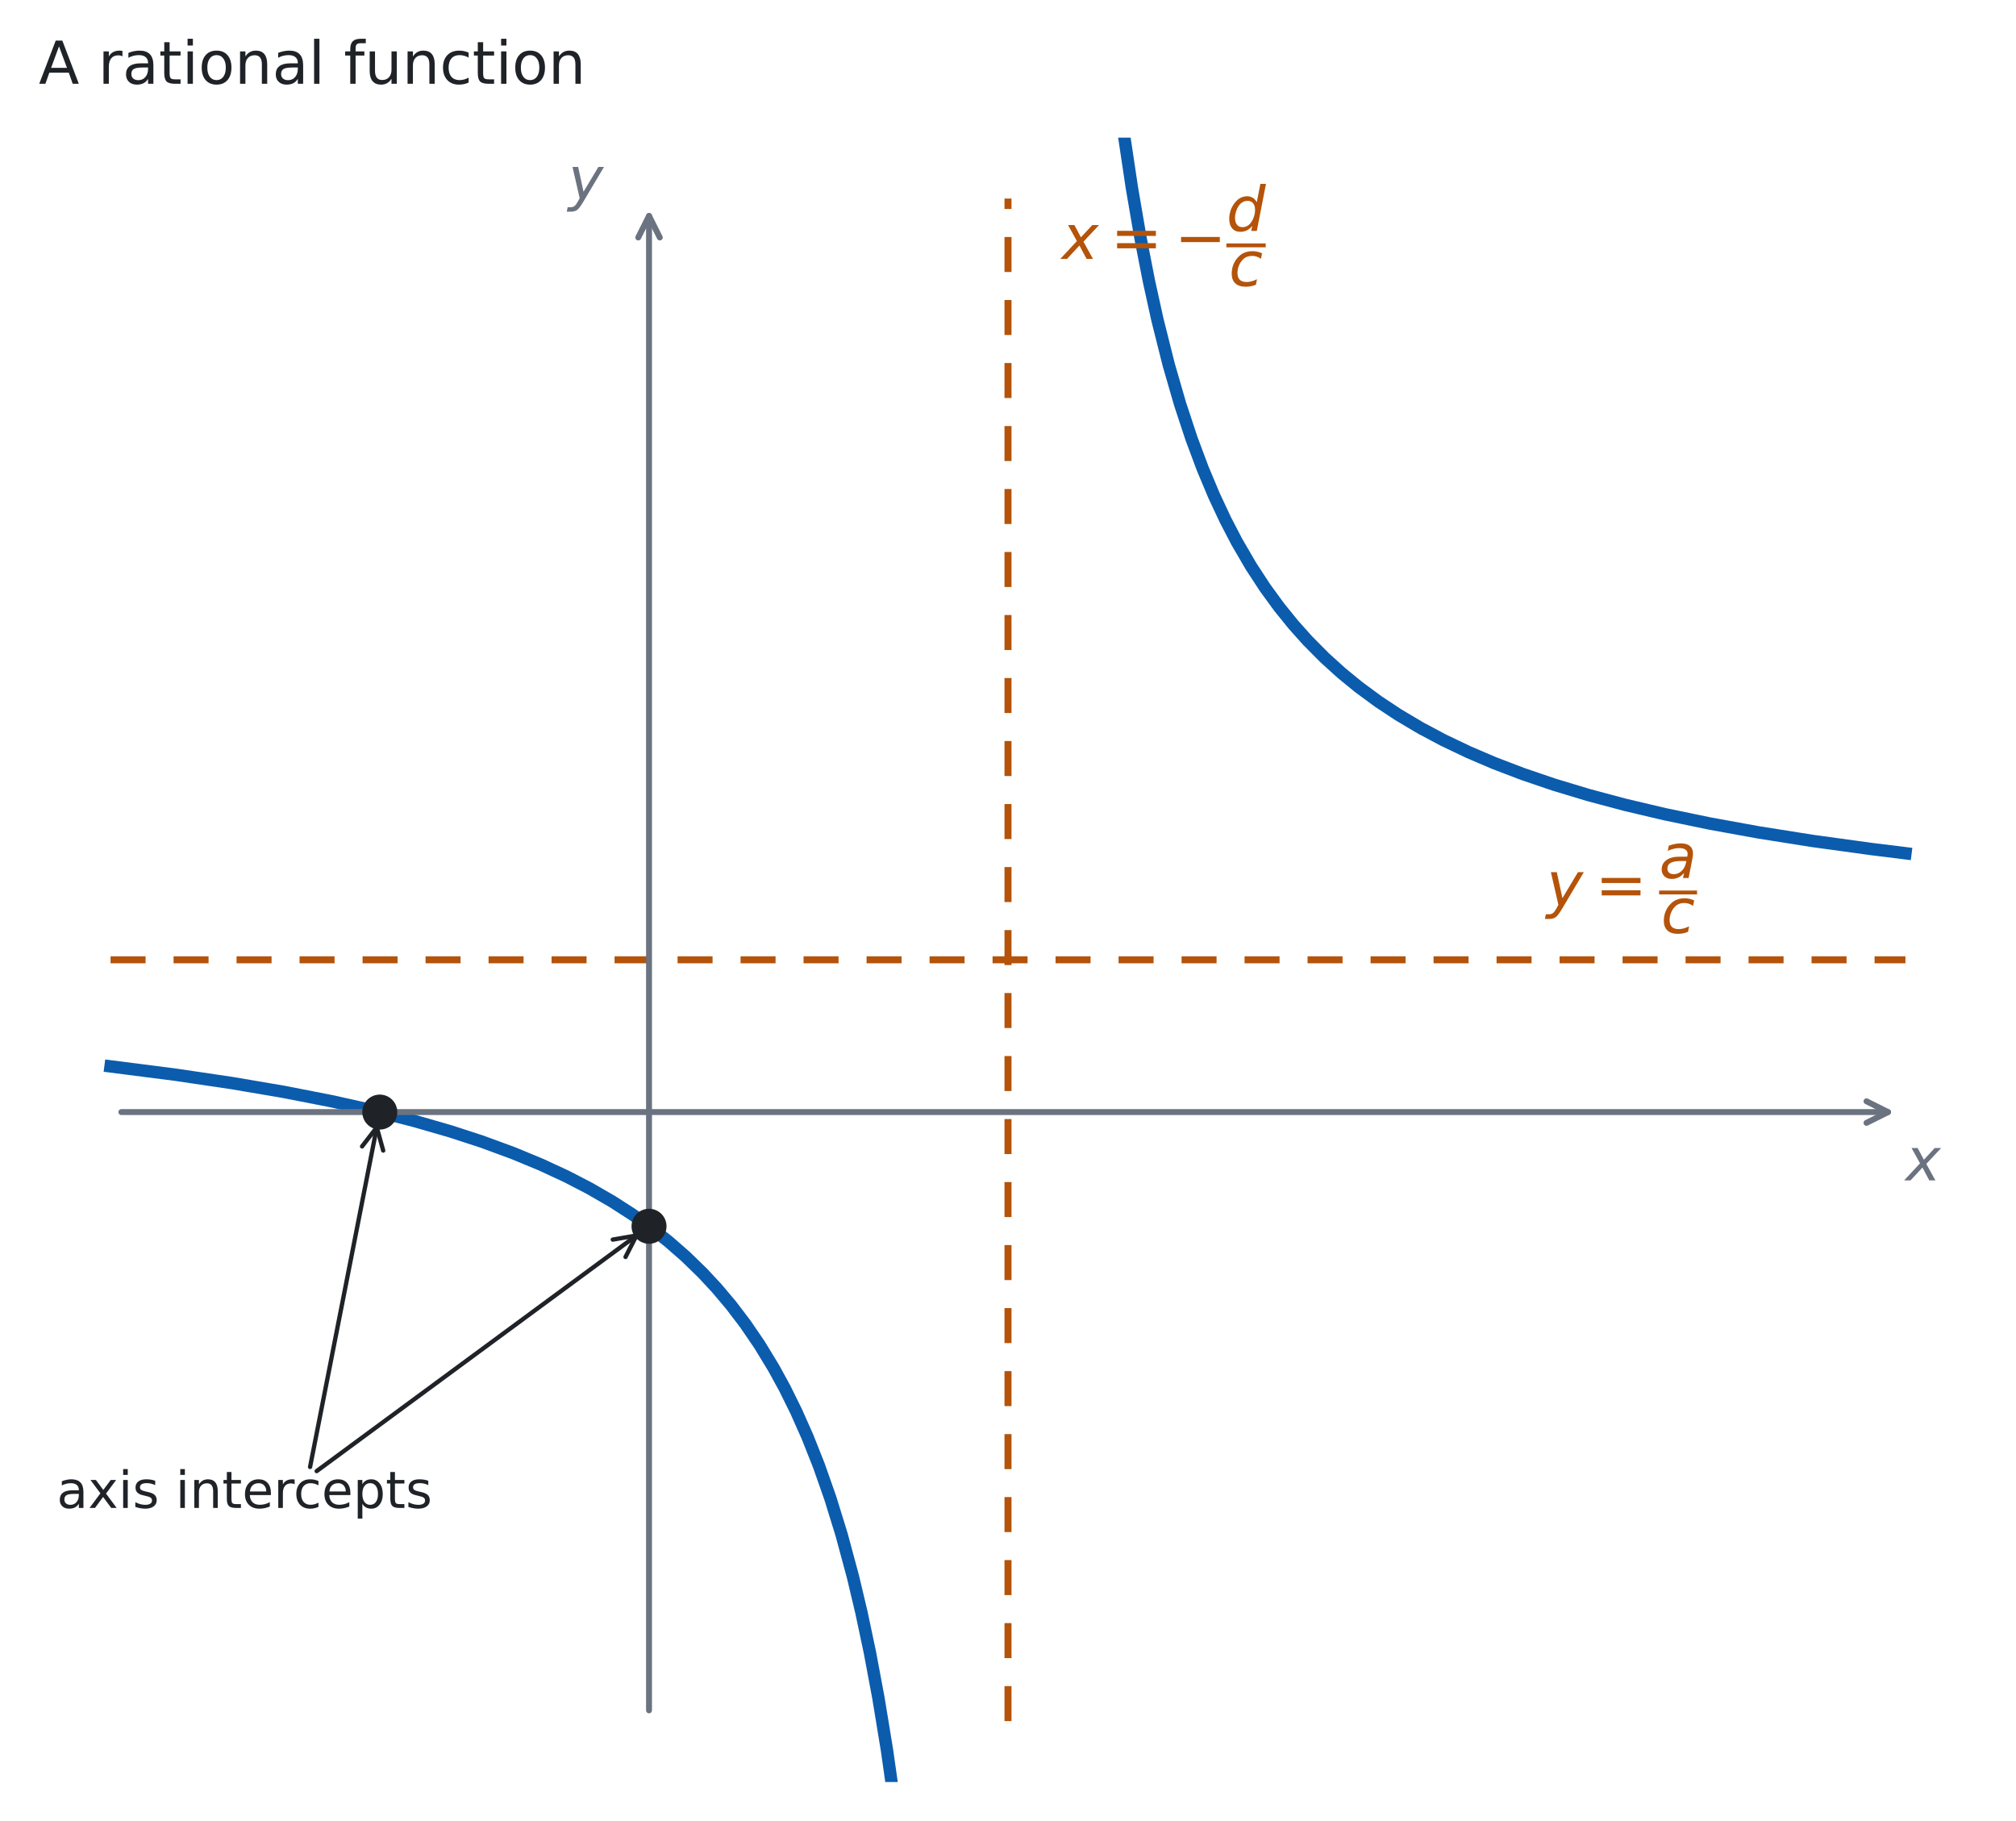
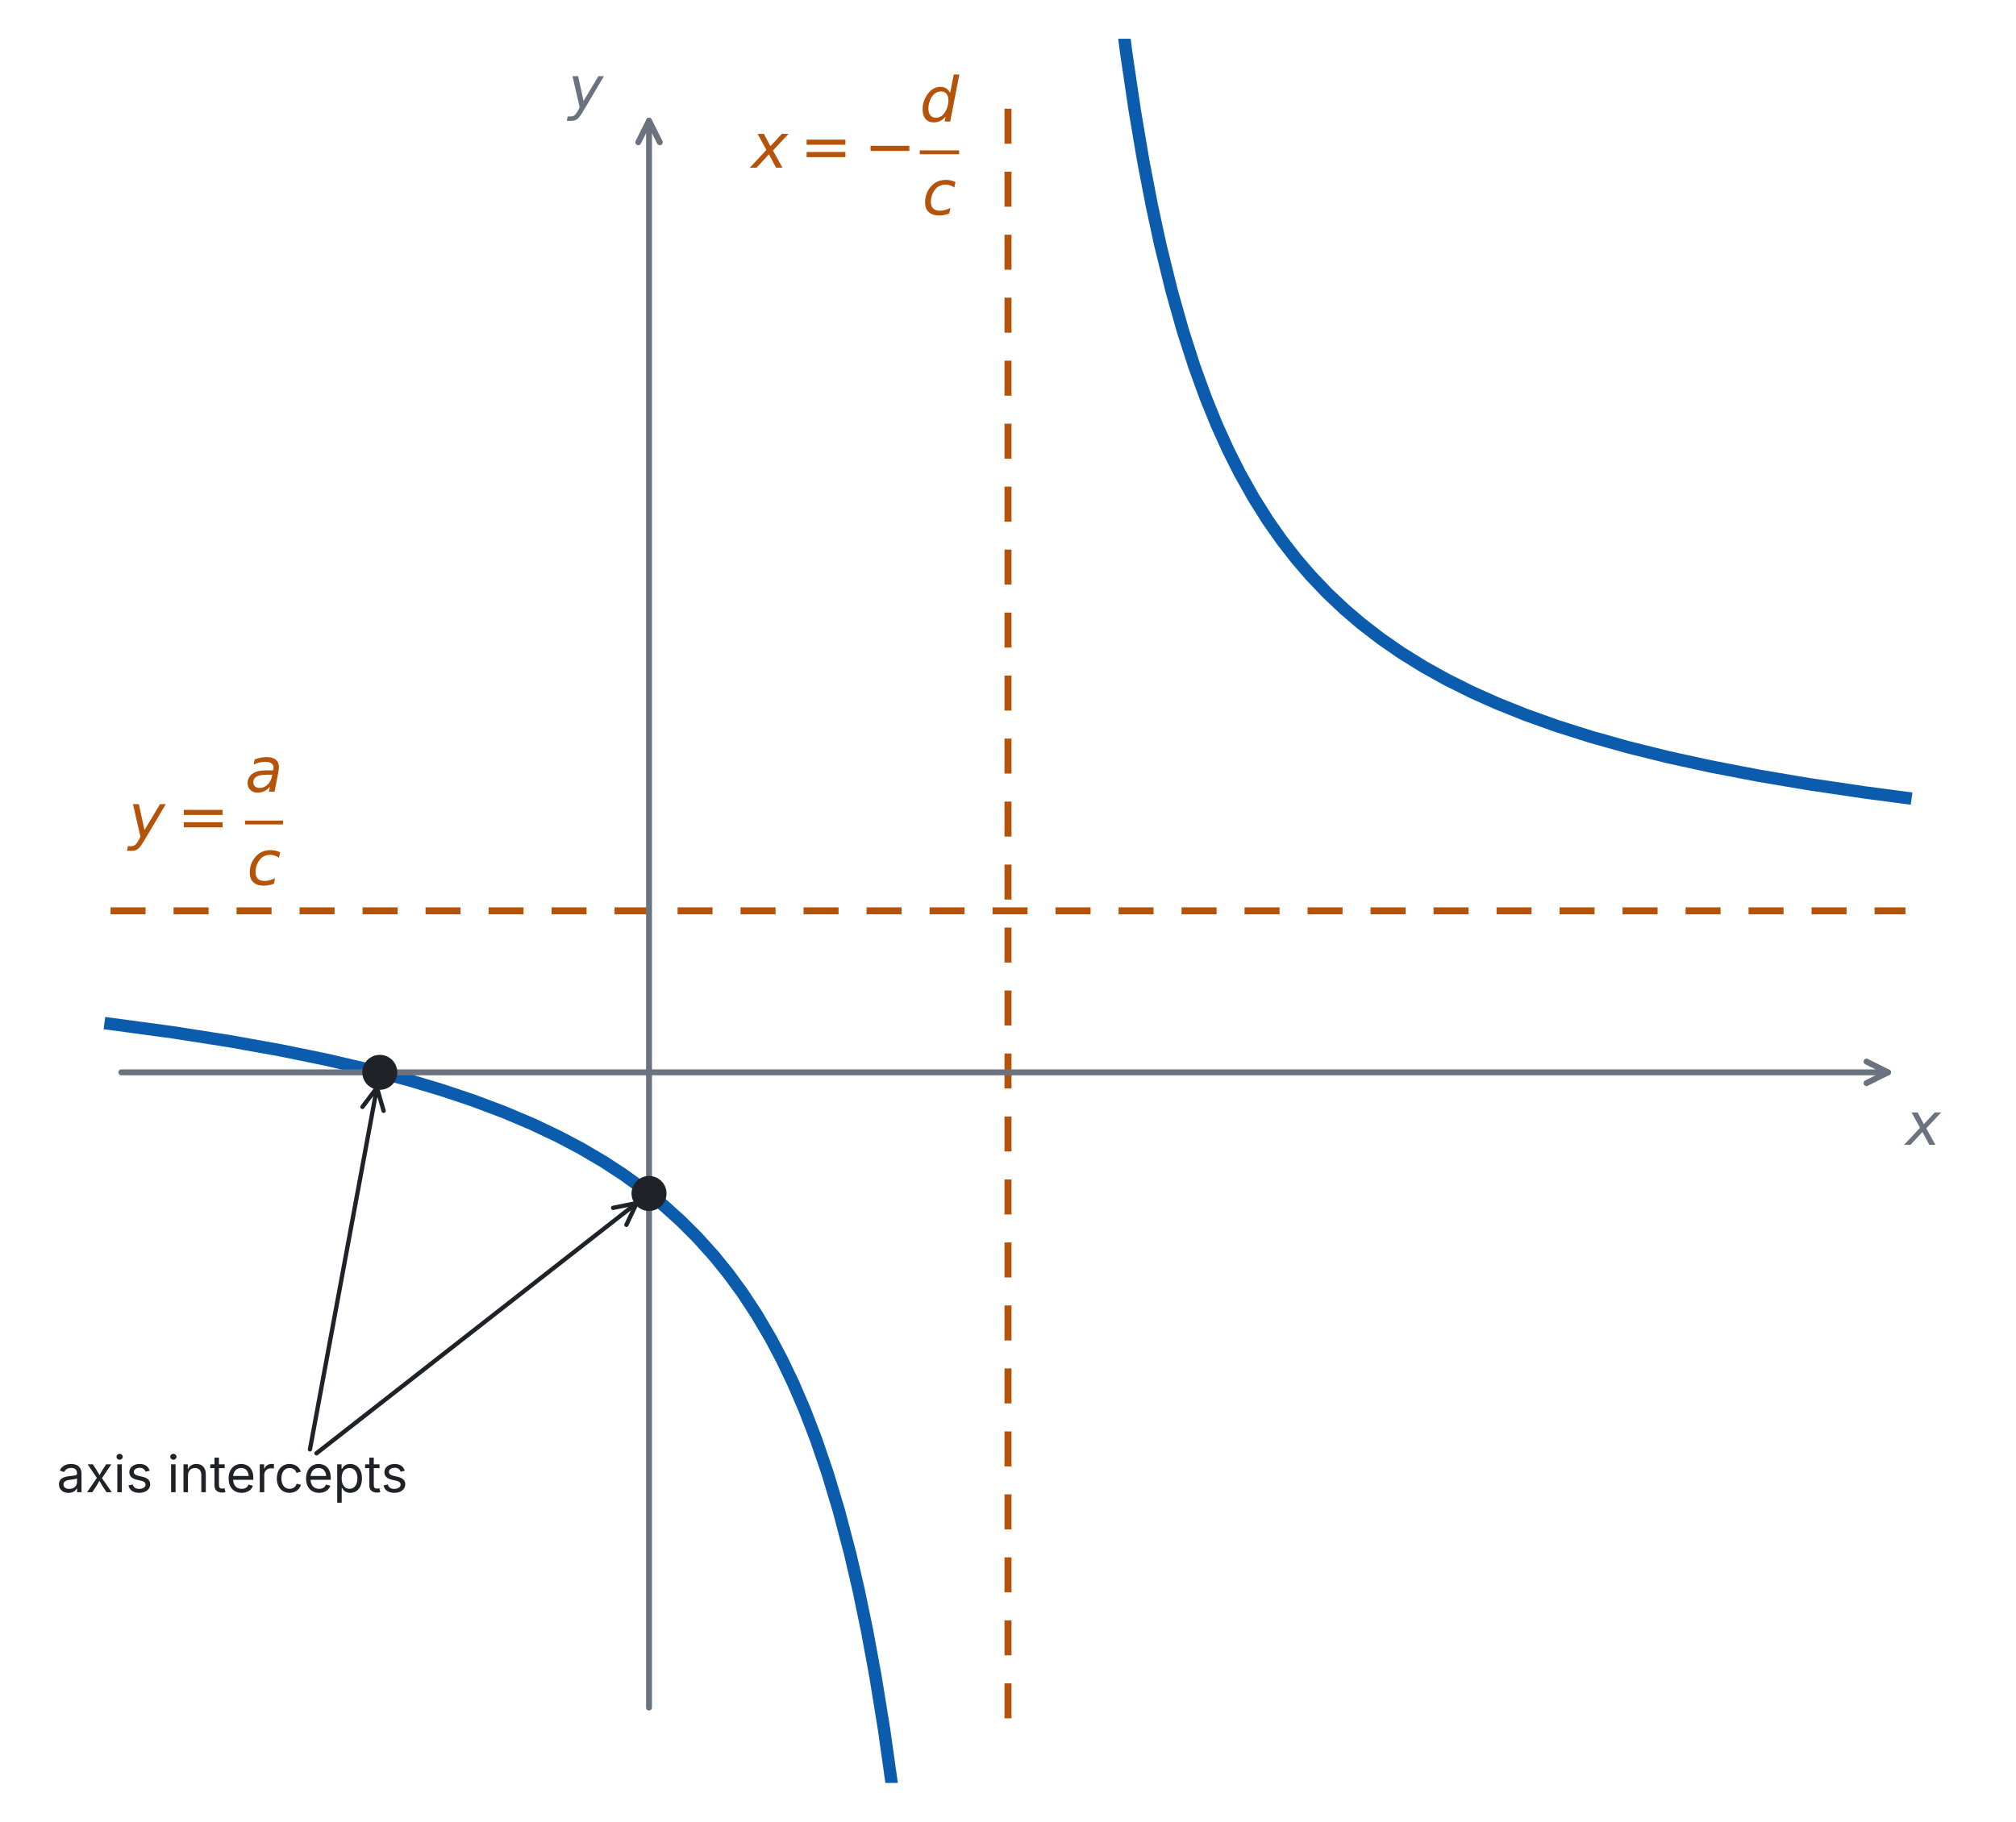
- <svg xmlns="http://www.w3.org/2000/svg" xmlns:xlink="http://www.w3.org/1999/xlink" width="374.4pt" height="338.118pt" viewBox="0 0 374.4 338.118" version="1.1">
+ <svg xmlns="http://www.w3.org/2000/svg" xmlns:xlink="http://www.w3.org/1999/xlink" width="374.4pt" height="338.4pt" viewBox="0 0 374.4 338.4" version="1.1">
  <defs>
    <style type="text/css">*{stroke-linejoin: round; stroke-linecap: butt}</style>
  </defs>
  <g id="figure_1">
    <g id="patch_1">
-       <path d="M -0 338.118  L 374.4 338.118  L 374.4 0  L -0 0  L -0 338.118  z " style="fill: none" />
+       <path d="M -0 338.4  L 374.4 338.4  L 374.4 0  L -0 0  L -0 338.4  z " style="fill: none" />
    </g>
    <g id="axes_1">
      <g id="line2d_1">
-         <path d="M 187.2 319.609  L 187.2 36.868  " clip-path="url(#p793af58fb7)" style="fill: none; stroke-dasharray: 6.5,5.2; stroke-dashoffset: 0; stroke: #b45309; stroke-width: 1.3" />
+         <path d="M 187.2 319.2  L 187.2 19.2  " clip-path="url(#p8016028ca5)" style="fill: none; stroke-dasharray: 6.5,5.2; stroke-dashoffset: 0; stroke: #b45309; stroke-width: 1.3" />
      </g>
      <g id="line2d_2">
-         <path d="M 20.533 178.238  L 353.867 178.238  " clip-path="url(#p793af58fb7)" style="fill: none; stroke-dasharray: 6.5,5.2; stroke-dashoffset: 0; stroke: #b45309; stroke-width: 1.3" />
+         <path d="M 20.533 169.2  L 353.867 169.2  " clip-path="url(#p8016028ca5)" style="fill: none; stroke-dasharray: 6.5,5.2; stroke-dashoffset: 0; stroke: #b45309; stroke-width: 1.3" />
      </g>
      <g id="line2d_3">
-         <path d="M 205.606 -1  L 207.057 12.121  L 208.636 24.354  L 210.214 34.909  L 211.793 44.109  L 213.372 52.2  L 214.95 59.369  L 217.055 67.75  L 219.16 75.026  L 221.265 81.404  L 223.369 87.039  L 225.474 92.054  L 227.579 96.546  L 229.684 100.594  L 232.315 105.122  L 234.946 109.151  L 237.577 112.759  L 240.208 116.009  L 242.839 118.952  L 245.996 122.135  L 249.153 124.994  L 252.31 127.576  L 255.994 130.289  L 259.677 132.725  L 263.887 135.224  L 268.096 137.462  L 272.832 139.717  L 277.568 141.736  L 282.83 143.744  L 288.618 145.713  L 294.932 147.619  L 301.773 149.448  L 309.14 151.187  L 317.559 152.934  L 326.504 154.559  L 336.502 156.145  L 347.552 157.667  L 353.867 158.446  L 353.867 158.446  " clip-path="url(#p793af58fb7)" style="fill: none; stroke: #0b5cad; stroke-width: 2.3; stroke-linecap: square" />
+         <path d="M 207.767 -1  L 209.162 9.835  L 210.741 20.521  L 212.319 29.865  L 213.898 38.103  L 215.476 45.422  L 217.581 53.997  L 219.686 61.461  L 221.791 68.017  L 223.896 73.821  L 226 78.995  L 228.105 83.636  L 230.21 87.824  L 232.841 92.515  L 235.472 96.694  L 238.103 100.442  L 240.734 103.821  L 243.365 106.884  L 246.522 110.2  L 249.679 113.182  L 252.837 115.876  L 256.52 118.709  L 260.203 121.257  L 264.413 123.871  L 268.623 126.214  L 273.358 128.577  L 278.094 130.694  L 283.356 132.801  L 289.144 134.868  L 295.459 136.87  L 302.299 138.791  L 309.666 140.621  L 317.559 142.351  L 326.504 144.075  L 335.976 145.675  L 346.5 147.229  L 353.867 148.2  L 353.867 148.2  " clip-path="url(#p8016028ca5)" style="fill: none; stroke: #0b5cad; stroke-width: 2.3; stroke-linecap: square" />
      </g>
      <g id="line2d_4">
-         <path d="M 20.533 198.03  L 32.636 199.58  L 43.16 201.139  L 52.631 202.751  L 61.577 204.497  L 69.47 206.257  L 76.837 208.127  L 83.677 210.102  L 89.465 211.989  L 95.254 214.114  L 100.515 216.292  L 105.251 218.491  L 109.461 220.67  L 113.67 223.1  L 117.354 225.466  L 121.037 228.095  L 124.194 230.593  L 127.352 233.355  L 130.509 236.424  L 133.14 239.256  L 135.771 242.378  L 138.402 245.836  L 141.033 249.688  L 143.664 254.006  L 145.769 257.855  L 147.873 262.116  L 149.978 266.859  L 152.083 272.171  L 154.188 278.16  L 156.293 284.965  L 158.397 292.764  L 159.976 299.405  L 161.555 306.863  L 163.133 315.3  L 164.712 324.921  L 166.29 335.995  L 166.694 339.118  L 166.694 339.118  " clip-path="url(#p793af58fb7)" style="fill: none; stroke: #0b5cad; stroke-width: 2.3; stroke-linecap: square" />
+         <path d="M 20.533 190.2  L 32.11 191.767  L 42.634 193.41  L 52.105 195.108  L 60.524 196.83  L 68.417 198.666  L 75.784 200.614  L 82.099 202.501  L 87.887 204.442  L 93.675 206.623  L 98.937 208.854  L 103.673 211.102  L 107.882 213.326  L 112.092 215.799  L 115.775 218.203  L 119.459 220.867  L 123.142 223.838  L 126.299 226.671  L 129.456 229.813  L 132.614 233.319  L 135.245 236.565  L 137.876 240.159  L 140.507 244.157  L 143.138 248.633  L 145.242 252.617  L 147.347 257.023  L 149.452 261.92  L 151.557 267.395  L 153.662 273.558  L 155.766 280.546  L 157.871 288.536  L 159.45 295.325  L 161.028 302.932  L 162.607 311.516  L 164.186 321.278  L 165.764 332.478  L 166.633 339.4  L 166.633 339.4  " clip-path="url(#p8016028ca5)" style="fill: none; stroke: #0b5cad; stroke-width: 2.3; stroke-linecap: square" />
      </g>
      <g id="patch_2">
-         <path d="M 22.535 206.512  Q 187.201 206.512 350.637 206.512  " style="fill: none; stroke: #6b7280; stroke-width: 1.1; stroke-linecap: round" />
-         <path d="M 346.637 204.512  L 350.637 206.512  L 346.637 208.512  " style="fill: none; stroke: #6b7280; stroke-width: 1.1; stroke-linecap: round" />
+         <path d="M 22.535 199.2  Q 187.201 199.2 350.637 199.2  " style="fill: none; stroke: #6b7280; stroke-width: 1.1; stroke-linecap: round" />
+         <path d="M 346.637 197.2  L 350.637 199.2  L 346.637 201.2  " style="fill: none; stroke: #6b7280; stroke-width: 1.1; stroke-linecap: round" />
      </g>
      <g id="patch_3">
-         <path d="M 120.533 317.611  Q 120.533 178.24 120.533 40.098  " style="fill: none; stroke: #6b7280; stroke-width: 1.1; stroke-linecap: round" />
-         <path d="M 118.533 44.098  L 120.533 40.098  L 122.533 44.098  " style="fill: none; stroke: #6b7280; stroke-width: 1.1; stroke-linecap: round" />
+         <path d="M 120.533 317.2  Q 120.533 169.198 120.533 22.426  " style="fill: none; stroke: #6b7280; stroke-width: 1.1; stroke-linecap: round" />
+         <path d="M 118.533 26.426  L 120.533 22.426  L 122.533 26.426  " style="fill: none; stroke: #6b7280; stroke-width: 1.1; stroke-linecap: round" />
      </g>
      <g id="text_1">
-         <g style="fill: #6b7280" transform="translate(353.9 219.2357) scale(0.11 -0.11)">
+         <g style="fill: #6b7280" transform="translate(353.9 212.7) scale(0.11 -0.11)">
          <defs>
-             <path id="DejaVuSans-Oblique-78" d="M 3841 3500  L 2234 1784  L 3219 0  L 2559 0  L 1819 1388  L 531 0  L -166 0  L 1556 1844  L 641 3500  L 1300 3500  L 1972 2234  L 3144 3500  L 3841 3500  z " transform="scale(0.015625)" />
+             <path id="DejaVuSans-Oblique-5b" d="M 3841 3500  L 2234 1784  L 3219 0  L 2559 0  L 1819 1388  L 531 0  L -166 0  L 1556 1844  L 641 3500  L 1300 3500  L 1972 2234  L 3144 3500  L 3841 3500  z " transform="scale(0.015625)" />
          </defs>
-           <use xlink:href="#DejaVuSans-Oblique-78" transform="translate(0 0.3125)" />
+           <use xlink:href="#DejaVuSans-Oblique-5b" transform="translate(0 0.3125)" />
        </g>
      </g>
      <g id="text_2">
-         <g style="fill: #6b7280" transform="translate(105.5333 37.05347) scale(0.11 -0.11)">
+         <g style="fill: #6b7280" transform="translate(105.5333 20.20146) scale(0.11 -0.11)">
          <defs>
-             <path id="DejaVuSans-Oblique-79" d="M 1588 -325  Q 1188 -997 936 -1164  Q 684 -1331 294 -1331  L -159 -1331  L -63 -850  L 269 -850  Q 509 -850 678 -719  Q 847 -588 1056 -206  L 1234 128  L 459 3500  L 1069 3500  L 1650 819  L 3256 3500  L 3859 3500  L 1588 -325  z " transform="scale(0.015625)" />
+             <path id="DejaVuSans-Oblique-5c" d="M 1588 -325  Q 1188 -997 936 -1164  Q 684 -1331 294 -1331  L -159 -1331  L -63 -850  L 269 -850  Q 509 -850 678 -719  Q 847 -588 1056 -206  L 1234 128  L 459 3500  L 1069 3500  L 1650 819  L 3256 3500  L 3859 3500  L 1588 -325  z " transform="scale(0.015625)" />
          </defs>
-           <use xlink:href="#DejaVuSans-Oblique-79" transform="translate(0 0.3125)" />
+           <use xlink:href="#DejaVuSans-Oblique-5c" transform="translate(0 0.3125)" />
        </g>
      </g>
      <g id="text_3">
-         <g style="fill: #b45309" transform="translate(197.2 48.17754) scale(0.115 -0.115)">
+         <g style="fill: #b45309" transform="translate(139.5367 31.2) scale(0.115 -0.115)">
          <defs>
-             <path id="DejaVuSans-3d" d="M 678 2906  L 4684 2906  L 4684 2381  L 678 2381  L 678 2906  z M 678 1631  L 4684 1631  L 4684 1100  L 678 1100  L 678 1631  z " transform="scale(0.015625)" />
-             <path id="DejaVuSans-2212" d="M 678 2272  L 4684 2272  L 4684 1741  L 678 1741  L 678 2272  z " transform="scale(0.015625)" />
-             <path id="DejaVuSans-Oblique-64" d="M 2675 525  Q 2444 222 2128 65  Q 1813 -91 1428 -91  Q 903 -91 598 267  Q 294 625 294 1247  Q 294 1766 478 2236  Q 663 2706 1013 3078  Q 1244 3325 1534 3454  Q 1825 3584 2144 3584  Q 2481 3584 2739 3421  Q 2997 3259 3138 2956  L 3513 4863  L 4091 4863  L 3144 0  L 2566 0  L 2675 525  z M 891 1350  Q 891 897 1095 644  Q 1300 391 1663 391  Q 1931 391 2161 520  Q 2391 650 2566 903  Q 2750 1166 2856 1509  Q 2963 1853 2963 2188  Q 2963 2622 2758 2865  Q 2553 3109 2194 3109  Q 1922 3109 1687 2981  Q 1453 2853 1288 2613  Q 1106 2353 998 2009  Q 891 1666 891 1350  z " transform="scale(0.015625)" />
-             <path id="DejaVuSans-Oblique-63" d="M 3431 3366  L 3316 2797  Q 3109 2947 2876 3022  Q 2644 3097 2394 3097  Q 2119 3097 1870 3000  Q 1622 2903 1453 2725  Q 1184 2453 1037 2087  Q 891 1722 891 1331  Q 891 859 1127 628  Q 1363 397 1844 397  Q 2081 397 2348 469  Q 2616 541 2906 684  L 2797 116  Q 2547 13 2283 -39  Q 2019 -91 1741 -91  Q 1044 -91 669 257  Q 294 606 294 1253  Q 294 1797 489 2255  Q 684 2713 1069 3078  Q 1331 3328 1684 3456  Q 2038 3584 2456 3584  Q 2700 3584 2940 3529  Q 3181 3475 3431 3366  z " transform="scale(0.015625)" />
+             <path id="DejaVuSans-20" d="M 678 2906  L 4684 2906  L 4684 2381  L 678 2381  L 678 2906  z M 678 1631  L 4684 1631  L 4684 1100  L 678 1100  L 678 1631  z " transform="scale(0.015625)" />
+             <path id="DejaVuSans-c9c" d="M 678 2272  L 4684 2272  L 4684 1741  L 678 1741  L 678 2272  z " transform="scale(0.015625)" />
+             <path id="DejaVuSans-Oblique-47" d="M 2675 525  Q 2444 222 2128 65  Q 1813 -91 1428 -91  Q 903 -91 598 267  Q 294 625 294 1247  Q 294 1766 478 2236  Q 663 2706 1013 3078  Q 1244 3325 1534 3454  Q 1825 3584 2144 3584  Q 2481 3584 2739 3421  Q 2997 3259 3138 2956  L 3513 4863  L 4091 4863  L 3144 0  L 2566 0  L 2675 525  z M 891 1350  Q 891 897 1095 644  Q 1300 391 1663 391  Q 1931 391 2161 520  Q 2391 650 2566 903  Q 2750 1166 2856 1509  Q 2963 1853 2963 2188  Q 2963 2622 2758 2865  Q 2553 3109 2194 3109  Q 1922 3109 1687 2981  Q 1453 2853 1288 2613  Q 1106 2353 998 2009  Q 891 1666 891 1350  z " transform="scale(0.015625)" />
+             <path id="DejaVuSans-Oblique-46" d="M 3431 3366  L 3316 2797  Q 3109 2947 2876 3022  Q 2644 3097 2394 3097  Q 2119 3097 1870 3000  Q 1622 2903 1453 2725  Q 1184 2453 1037 2087  Q 891 1722 891 1331  Q 891 859 1127 628  Q 1363 397 1844 397  Q 2081 397 2348 469  Q 2616 541 2906 684  L 2797 116  Q 2547 13 2283 -39  Q 2019 -91 1741 -91  Q 1044 -91 669 257  Q 294 606 294 1253  Q 294 1797 489 2255  Q 684 2713 1069 3078  Q 1331 3328 1684 3456  Q 2038 3584 2456 3584  Q 2700 3584 2940 3529  Q 3181 3475 3431 3366  z " transform="scale(0.015625)" />
          </defs>
-           <use xlink:href="#DejaVuSans-Oblique-78" transform="translate(0 0.796875)" />
-           <use xlink:href="#DejaVuSans-3d" transform="translate(78.66211 0.796875)" />
-           <use xlink:href="#DejaVuSans-2212" transform="translate(181.9336 0.796875)" />
-           <use xlink:href="#DejaVuSans-Oblique-64" transform="translate(265.7227 46.01562)" />
-           <use xlink:href="#DejaVuSans-Oblique-63" transform="translate(269.7227 -42.65625)" />
-           <path d="M 265.723 19.594  L 265.723 25.844  L 329.199 25.844  L 329.199 19.594  L 265.723 19.594  z " />
+           <use xlink:href="#DejaVuSans-Oblique-5b" transform="translate(0 0.31543)" />
+           <use xlink:href="#DejaVuSans-20" transform="translate(78.66211 0.31543)" />
+           <use xlink:href="#DejaVuSans-c9c" transform="translate(181.9336 0.31543)" />
+           <use xlink:href="#DejaVuSans-Oblique-47" transform="translate(271.9727 75.01562)" />
+           <use xlink:href="#DejaVuSans-Oblique-46" transform="translate(275.9727 -75.28467)" />
+           <path d="M 271.973 22.19  L 271.973 28.44  L 335.449 28.44  L 335.449 22.19  L 271.973 22.19  z " />
        </g>
      </g>
      <g id="text_4">
-         <g style="fill: #b45309" transform="translate(287.2 168.3424) scale(0.115 -0.115)">
+         <g style="fill: #b45309" transform="translate(23.86667 155.7) scale(0.115 -0.115)">
          <defs>
-             <path id="DejaVuSans-Oblique-61" d="M 3438 1997  L 3047 0  L 2472 0  L 2578 531  Q 2325 219 2001 64  Q 1678 -91 1281 -91  Q 834 -91 548 182  Q 263 456 263 884  Q 263 1497 752 1853  Q 1241 2209 2100 2209  L 2900 2209  L 2931 2363  Q 2938 2388 2941 2417  Q 2944 2447 2944 2509  Q 2944 2788 2717 2942  Q 2491 3097 2081 3097  Q 1800 3097 1504 3025  Q 1209 2953 897 2809  L 997 3341  Q 1322 3463 1633 3523  Q 1944 3584 2234 3584  Q 2853 3584 3176 3315  Q 3500 3047 3500 2534  Q 3500 2431 3484 2292  Q 3469 2153 3438 1997  z M 2816 1759  L 2241 1759  Q 1534 1759 1195 1570  Q 856 1381 856 984  Q 856 709 1029 553  Q 1203 397 1509 397  Q 1978 397 2328 733  Q 2678 1069 2791 1631  L 2816 1759  z " transform="scale(0.015625)" />
+             <path id="DejaVuSans-Oblique-44" d="M 3438 1997  L 3047 0  L 2472 0  L 2578 531  Q 2325 219 2001 64  Q 1678 -91 1281 -91  Q 834 -91 548 182  Q 263 456 263 884  Q 263 1497 752 1853  Q 1241 2209 2100 2209  L 2900 2209  L 2931 2363  Q 2938 2388 2941 2417  Q 2944 2447 2944 2509  Q 2944 2788 2717 2942  Q 2491 3097 2081 3097  Q 1800 3097 1504 3025  Q 1209 2953 897 2809  L 997 3341  Q 1322 3463 1633 3523  Q 1944 3584 2234 3584  Q 2853 3584 3176 3315  Q 3500 3047 3500 2534  Q 3500 2431 3484 2292  Q 3469 2153 3438 1997  z M 2816 1759  L 2241 1759  Q 1534 1759 1195 1570  Q 856 1381 856 984  Q 856 709 1029 553  Q 1203 397 1509 397  Q 1978 397 2328 733  Q 2678 1069 2791 1631  L 2816 1759  z " transform="scale(0.015625)" />
          </defs>
-           <use xlink:href="#DejaVuSans-Oblique-79" transform="translate(0 0.78125)" />
-           <use xlink:href="#DejaVuSans-3d" transform="translate(78.66211 0.78125)" />
-           <use xlink:href="#DejaVuSans-Oblique-61" transform="translate(181.9336 46)" />
-           <use xlink:href="#DejaVuSans-Oblique-63" transform="translate(184.9336 -42.67188)" />
-           <path d="M 181.934 19.578  L 181.934 25.828  L 243.213 25.828  L 243.213 19.578  L 181.934 19.578  z " />
+           <use xlink:href="#DejaVuSans-Oblique-5c" transform="translate(0 0.299805)" />
+           <use xlink:href="#DejaVuSans-20" transform="translate(78.66211 0.299805)" />
+           <use xlink:href="#DejaVuSans-Oblique-44" transform="translate(188.1836 75)" />
+           <use xlink:href="#DejaVuSans-Oblique-46" transform="translate(191.1836 -75.30029)" />
+           <path d="M 188.184 22.175  L 188.184 28.425  L 249.463 28.425  L 249.463 22.175  L 188.184 22.175  z " />
        </g>
      </g>
      <g id="line2d_5">
-         <path d="M 70.533 206.512  " clip-path="url(#p793af58fb7)" style="fill: none; stroke: #1f2328; stroke-width: 1.5; stroke-linecap: square" />
+         <path d="M 70.533 199.2  " clip-path="url(#p8016028ca5)" style="fill: none; stroke: #1f2328; stroke-width: 1.5; stroke-linecap: square" />
        <defs>
-           <path id="m2a05a2ff19" d="M 0 2.75  C 0.729 2.75 1.429 2.46 1.945 1.945  C 2.46 1.429 2.75 0.729 2.75 0  C 2.75 -0.729 2.46 -1.429 1.945 -1.945  C 1.429 -2.46 0.729 -2.75 0 -2.75  C -0.729 -2.75 -1.429 -2.46 -1.945 -1.945  C -2.46 -1.429 -2.75 -0.729 -2.75 0  C -2.75 0.729 -2.46 1.429 -1.945 1.945  C -1.429 2.46 -0.729 2.75 0 2.75  z " style="stroke: #1f2328" />
+           <path id="m6e0f51fd40" d="M 0 2.75  C 0.729 2.75 1.429 2.46 1.945 1.945  C 2.46 1.429 2.75 0.729 2.75 0  C 2.75 -0.729 2.46 -1.429 1.945 -1.945  C 1.429 -2.46 0.729 -2.75 0 -2.75  C -0.729 -2.75 -1.429 -2.46 -1.945 -1.945  C -2.46 -1.429 -2.75 -0.729 -2.75 0  C -2.75 0.729 -2.46 1.429 -1.945 1.945  C -1.429 2.46 -0.729 2.75 0 2.75  z " style="stroke: #1f2328" />
        </defs>
-         <g clip-path="url(#p793af58fb7)">
-           <use xlink:href="#m2a05a2ff19" x="70.533" y="206.512" style="fill: #1f2328; stroke: #1f2328" />
+         <g clip-path="url(#p8016028ca5)">
+           <use xlink:href="#m6e0f51fd40" x="70.533" y="199.2" style="fill: #1f2328; stroke: #1f2328" />
        </g>
      </g>
      <g id="line2d_6">
-         <path d="M 120.533 227.718  " clip-path="url(#p793af58fb7)" style="fill: none; stroke: #1f2328; stroke-width: 1.5; stroke-linecap: square" />
-         <g clip-path="url(#p793af58fb7)">
-           <use xlink:href="#m2a05a2ff19" x="120.533" y="227.718" style="fill: #1f2328; stroke: #1f2328" />
+         <path d="M 120.533 221.7  " clip-path="url(#p8016028ca5)" style="fill: none; stroke: #1f2328; stroke-width: 1.5; stroke-linecap: square" />
+         <g clip-path="url(#p8016028ca5)">
+           <use xlink:href="#m6e0f51fd40" x="120.533" y="221.7" style="fill: #1f2328; stroke: #1f2328" />
        </g>
      </g>
      <g id="text_5">
-         <g style="fill: #1f2328" transform="translate(10.53333 280.0249) scale(0.095 -0.095)">
+         <g style="fill: #1f2328" transform="translate(10.53333 277.2) scale(0.095 -0.095)">
          <defs>
-             <path id="DejaVuSans-61" d="M 2194 1759  Q 1497 1759 1228 1600  Q 959 1441 959 1056  Q 959 750 1161 570  Q 1363 391 1709 391  Q 2188 391 2477 730  Q 2766 1069 2766 1631  L 2766 1759  L 2194 1759  z M 3341 1997  L 3341 0  L 2766 0  L 2766 531  Q 2569 213 2275 61  Q 1981 -91 1556 -91  Q 1019 -91 701 211  Q 384 513 384 1019  Q 384 1609 779 1909  Q 1175 2209 1959 2209  L 2766 2209  L 2766 2266  Q 2766 2663 2505 2880  Q 2244 3097 1772 3097  Q 1472 3097 1187 3025  Q 903 2953 641 2809  L 641 3341  Q 956 3463 1253 3523  Q 1550 3584 1831 3584  Q 2591 3584 2966 3190  Q 3341 2797 3341 1997  z " transform="scale(0.015625)" />
-             <path id="DejaVuSans-78" d="M 3513 3500  L 2247 1797  L 3578 0  L 2900 0  L 1881 1375  L 863 0  L 184 0  L 1544 1831  L 300 3500  L 978 3500  L 1906 2253  L 2834 3500  L 3513 3500  z " transform="scale(0.015625)" />
-             <path id="DejaVuSans-69" d="M 603 3500  L 1178 3500  L 1178 0  L 603 0  L 603 3500  z M 603 4863  L 1178 4863  L 1178 4134  L 603 4134  L 603 4863  z " transform="scale(0.015625)" />
-             <path id="DejaVuSans-73" d="M 2834 3397  L 2834 2853  Q 2591 2978 2328 3040  Q 2066 3103 1784 3103  Q 1356 3103 1142 2972  Q 928 2841 928 2578  Q 928 2378 1081 2264  Q 1234 2150 1697 2047  L 1894 2003  Q 2506 1872 2764 1633  Q 3022 1394 3022 966  Q 3022 478 2636 193  Q 2250 -91 1575 -91  Q 1294 -91 989 -36  Q 684 19 347 128  L 347 722  Q 666 556 975 473  Q 1284 391 1588 391  Q 1994 391 2212 530  Q 2431 669 2431 922  Q 2431 1156 2273 1281  Q 2116 1406 1581 1522  L 1381 1569  Q 847 1681 609 1914  Q 372 2147 372 2553  Q 372 3047 722 3315  Q 1072 3584 1716 3584  Q 2034 3584 2315 3537  Q 2597 3491 2834 3397  z " transform="scale(0.015625)" />
-             <path id="DejaVuSans-20" transform="scale(0.015625)" />
-             <path id="DejaVuSans-6e" d="M 3513 2113  L 3513 0  L 2938 0  L 2938 2094  Q 2938 2591 2744 2837  Q 2550 3084 2163 3084  Q 1697 3084 1428 2787  Q 1159 2491 1159 1978  L 1159 0  L 581 0  L 581 3500  L 1159 3500  L 1159 2956  Q 1366 3272 1645 3428  Q 1925 3584 2291 3584  Q 2894 3584 3203 3211  Q 3513 2838 3513 2113  z " transform="scale(0.015625)" />
-             <path id="DejaVuSans-74" d="M 1172 4494  L 1172 3500  L 2356 3500  L 2356 3053  L 1172 3053  L 1172 1153  Q 1172 725 1289 603  Q 1406 481 1766 481  L 2356 481  L 2356 0  L 1766 0  Q 1100 0 847 248  Q 594 497 594 1153  L 594 3053  L 172 3053  L 172 3500  L 594 3500  L 594 4494  L 1172 4494  z " transform="scale(0.015625)" />
-             <path id="DejaVuSans-65" d="M 3597 1894  L 3597 1613  L 953 1613  Q 991 1019 1311 708  Q 1631 397 2203 397  Q 2534 397 2845 478  Q 3156 559 3463 722  L 3463 178  Q 3153 47 2828 -22  Q 2503 -91 2169 -91  Q 1331 -91 842 396  Q 353 884 353 1716  Q 353 2575 817 3079  Q 1281 3584 2069 3584  Q 2775 3584 3186 3129  Q 3597 2675 3597 1894  z M 3022 2063  Q 3016 2534 2758 2815  Q 2500 3097 2075 3097  Q 1594 3097 1305 2825  Q 1016 2553 972 2059  L 3022 2063  z " transform="scale(0.015625)" />
-             <path id="DejaVuSans-72" d="M 2631 2963  Q 2534 3019 2420 3045  Q 2306 3072 2169 3072  Q 1681 3072 1420 2755  Q 1159 2438 1159 1844  L 1159 0  L 581 0  L 581 3500  L 1159 3500  L 1159 2956  Q 1341 3275 1631 3429  Q 1922 3584 2338 3584  Q 2397 3584 2469 3576  Q 2541 3569 2628 3553  L 2631 2963  z " transform="scale(0.015625)" />
-             <path id="DejaVuSans-63" d="M 3122 3366  L 3122 2828  Q 2878 2963 2633 3030  Q 2388 3097 2138 3097  Q 1578 3097 1268 2742  Q 959 2388 959 1747  Q 959 1106 1268 751  Q 1578 397 2138 397  Q 2388 397 2633 464  Q 2878 531 3122 666  L 3122 134  Q 2881 22 2623 -34  Q 2366 -91 2075 -91  Q 1284 -91 818 406  Q 353 903 353 1747  Q 353 2603 823 3093  Q 1294 3584 2113 3584  Q 2378 3584 2631 3529  Q 2884 3475 3122 3366  z " transform="scale(0.015625)" />
-             <path id="DejaVuSans-70" d="M 1159 525  L 1159 -1331  L 581 -1331  L 581 3500  L 1159 3500  L 1159 2969  Q 1341 3281 1617 3432  Q 1894 3584 2278 3584  Q 2916 3584 3314 3078  Q 3713 2572 3713 1747  Q 3713 922 3314 415  Q 2916 -91 2278 -91  Q 1894 -91 1617 61  Q 1341 213 1159 525  z M 3116 1747  Q 3116 2381 2855 2742  Q 2594 3103 2138 3103  Q 1681 3103 1420 2742  Q 1159 2381 1159 1747  Q 1159 1113 1420 752  Q 1681 391 2138 391  Q 2594 391 2855 752  Q 3116 1113 3116 1747  z " transform="scale(0.015625)" />
+             <path id="Inter-Regular-1fc" d="M 1472 -81  C 2063 -81 2391 228 2509 475  L 2547 475  L 2547 0  L 3100 0  L 3100 2303  C 3100 3394 2259 3538 1791 3538  C 1250 3538 650 3344 381 2709  L 922 2531  C 1031 2775 1303 3044 1806 3044  C 2291 3044 2538 2794 2538 2359  L 2538 2341  C 2538 2081 2263 2100 1641 2022  C 994 1941 281 1794 281 994  C 281 306 809 -81 1472 -81  z M 1569 416  C 1150 416 847 603 847 966  C 847 1363 1206 1494 1616 1547  C 1831 1575 2444 1638 2538 1747  L 2538 1263  C 2538 834 2191 416 1569 416  z " transform="scale(0.015625)" />
+             <path id="Inter-Regular-3e3" d="M 203 0  L 853 0  L 1372 784  C 1528 1022 1634 1234 1741 1431  C 1856 1234 1972 1022 2125 784  L 2638 0  L 3291 0  L 2066 1763  L 3234 3494  L 2591 3494  L 2147 2816  C 1984 2569 1878 2344 1766 2134  C 1644 2344 1525 2569 1366 2816  L 931 3494  L 275 3494  L 1431 1794  L 203 0  z " transform="scale(0.015625)" />
+             <path id="Inter-Regular-2b2" d="M 494 0  L 1056 0  L 1056 3494  L 494 3494  L 494 0  z M 778 4066  C 994 4066 1172 4231 1172 4438  C 1172 4644 994 4809 778 4809  C 566 4809 388 4644 388 4438  C 388 4231 566 4066 778 4066  z " transform="scale(0.015625)" />
+             <path id="Inter-Regular-369" d="M 1681 -75  C 2500 -75 3059 372 3059 984  C 3059 1463 2763 1778 2128 1928  L 1600 2053  C 1191 2150 1013 2294 1013 2553  C 1013 2844 1325 3059 1741 3059  C 2191 3059 2388 2816 2484 2566  L 2994 2697  C 2834 3188 2456 3538 1738 3538  C 994 3538 444 3119 444 2519  C 444 2028 747 1716 1381 1566  L 1963 1428  C 2306 1347 2475 1188 2475 947  C 2475 659 2163 419 1675 419  C 1256 419 972 591 872 975  L 338 847  C 463 244 963 -75 1681 -75  z " transform="scale(0.015625)" />
+             <path id="Inter-Regular-6eb" transform="scale(0.015625)" />
+             <path id="Inter-Regular-307" d="M 1056 2094  C 1056 2691 1434 3031 1938 3031  C 2425 3031 2725 2709 2725 2172  L 2725 0  L 3288 0  L 3288 2219  C 3288 3103 2813 3538 2106 3538  C 1638 3538 1263 3341 1038 2847  L 1034 3494  L 494 3494  L 494 0  L 1056 0  L 1056 2094  z " transform="scale(0.015625)" />
+             <path id="Inter-Regular-37b" d="M 1869 3494  L 1150 3494  L 1150 4325  L 588 4325  L 588 3494  L 63 3494  L 63 3013  L 588 3013  L 588 863  C 588 291 944 -44 1547 -44  C 1691 -44 1850 -22 1966 19  L 1850 494  C 1756 475 1634 456 1563 456  C 1266 456 1150 594 1150 906  L 1150 3013  L 1869 3013  L 1869 3494  z " transform="scale(0.015625)" />
+             <path id="Inter-Regular-267" d="M 1963 -75  C 2678 -75 3200 284 3363 813  L 2819 963  C 2688 606 2378 425 1966 425  C 1347 425 922 825 894 1556  L 3419 1556  L 3419 1791  C 3419 3081 2638 3538 1897 3538  C 944 3538 325 2791 325 1719  C 325 644 950 -75 1963 -75  z M 897 2031  C 931 2566 1297 3038 1897 3038  C 2472 3038 2794 2625 2847 2031  L 897 2031  z " transform="scale(0.015625)" />
+             <path id="Inter-Regular-356" d="M 494 0  L 1056 0  L 1056 2188  C 1056 2659 1425 3000 1928 3000  C 2078 3000 2231 2975 2266 2969  L 2266 3534  C 2200 3538 2063 3544 1981 3544  C 1566 3544 1203 3309 1075 2956  L 1038 2956  L 1038 3494  L 494 3494  L 494 0  z " transform="scale(0.015625)" />
+             <path id="Inter-Regular-24b" d="M 1916 -75  C 2600 -75 3156 297 3344 919  L 2806 1072  C 2703 694 2384 428 1916 428  C 1219 428 897 1038 897 1725  C 897 2422 1219 3034 1916 3034  C 2375 3034 2688 2778 2791 2419  L 3331 2572  C 3141 3181 2591 3538 1916 3538  C 966 3538 325 2819 325 1725  C 325 647 966 -75 1916 -75  z " transform="scale(0.015625)" />
+             <path id="Inter-Regular-34d" d="M 494 -1306  L 1056 -1306  L 1056 541  L 1100 541  C 1216 347 1450 -75 2116 -75  C 2988 -75 3594 625 3594 1738  C 3594 2844 2984 3538 2113 3538  C 1431 3538 1216 3119 1100 2934  L 1038 2934  L 1038 3494  L 494 3494  L 494 -1306  z M 2031 428  C 1397 428 1050 966 1050 1744  C 1050 2516 1388 3034 2031 3034  C 2694 3034 3022 2469 3022 1744  C 3022 1009 2684 428 2031 428  z " transform="scale(0.015625)" />
          </defs>
-           <use xlink:href="#DejaVuSans-61" />
-           <use xlink:href="#DejaVuSans-78" transform="translate(61.2793 0)" />
-           <use xlink:href="#DejaVuSans-69" transform="translate(120.459 0)" />
-           <use xlink:href="#DejaVuSans-73" transform="translate(148.2422 0)" />
-           <use xlink:href="#DejaVuSans-20" transform="translate(200.3418 0)" />
-           <use xlink:href="#DejaVuSans-69" transform="translate(232.1289 0)" />
-           <use xlink:href="#DejaVuSans-6e" transform="translate(259.9121 0)" />
-           <use xlink:href="#DejaVuSans-74" transform="translate(323.291 0)" />
-           <use xlink:href="#DejaVuSans-65" transform="translate(362.5 0)" />
-           <use xlink:href="#DejaVuSans-72" transform="translate(424.0234 0)" />
-           <use xlink:href="#DejaVuSans-63" transform="translate(462.8867 0)" />
-           <use xlink:href="#DejaVuSans-65" transform="translate(517.8672 0)" />
-           <use xlink:href="#DejaVuSans-70" transform="translate(579.3906 0)" />
-           <use xlink:href="#DejaVuSans-74" transform="translate(642.8672 0)" />
-           <use xlink:href="#DejaVuSans-73" transform="translate(682.0762 0)" />
+           <use xlink:href="#Inter-Regular-1fc" />
+           <use xlink:href="#Inter-Regular-3e3" transform="translate(56.15625 0)" />
+           <use xlink:href="#Inter-Regular-2b2" transform="translate(110.75 0)" />
+           <use xlink:href="#Inter-Regular-369" transform="translate(134.9688 0)" />
+           <use xlink:href="#Inter-Regular-6eb" transform="translate(187.75 0)" />
+           <use xlink:href="#Inter-Regular-2b2" transform="translate(215.875 0)" />
+           <use xlink:href="#Inter-Regular-307" transform="translate(240.0938 0)" />
+           <use xlink:href="#Inter-Regular-37b" transform="translate(299.1719 0)" />
+           <use xlink:href="#Inter-Regular-267" transform="translate(330.9219 0)" />
+           <use xlink:href="#Inter-Regular-356" transform="translate(389.2188 0)" />
+           <use xlink:href="#Inter-Regular-24b" transform="translate(425.2031 0)" />
+           <use xlink:href="#Inter-Regular-267" transform="translate(482.3281 0)" />
+           <use xlink:href="#Inter-Regular-34d" transform="translate(540.625 0)" />
+           <use xlink:href="#Inter-Regular-37b" transform="translate(601.8594 0)" />
+           <use xlink:href="#Inter-Regular-369" transform="translate(633.6094 0)" />
        </g>
      </g>
      <g id="patch_4">
-         <path d="M 57.585 272.411  Q 63.867 240.441 69.976 209.349  " style="fill: none; stroke: #1f2328; stroke-width: 0.8; stroke-linecap: round" />
-         <path d="M 67.242 212.888  L 69.976 209.349  L 71.167 213.659  " style="fill: none; stroke: #1f2328; stroke-width: 0.8; stroke-linecap: round" />
+         <path d="M 57.564 269.236  Q 63.866 235.203 70.006 202.05  " style="fill: none; stroke: #1f2328; stroke-width: 0.8; stroke-linecap: round" />
+         <path d="M 67.311 205.619  L 70.006 202.05  L 71.244 206.347  " style="fill: none; stroke: #1f2328; stroke-width: 0.8; stroke-linecap: round" />
      </g>
      <g id="patch_5">
-         <path d="M 58.812 273.183  Q 88.868 251.043 118.205 229.433  " style="fill: none; stroke: #1f2328; stroke-width: 0.8; stroke-linecap: round" />
-         <path d="M 113.798 230.195  L 118.205 229.433  L 116.17 233.416  " style="fill: none; stroke: #1f2328; stroke-width: 0.8; stroke-linecap: round" />
-       </g>
-       <g id="text_6">
-         <g style="fill: #1f2328" transform="translate(7.2 15.55828) scale(0.11 -0.11)">
-           <defs>
-             <path id="DejaVuSans-41" d="M 2188 4044  L 1331 1722  L 3047 1722  L 2188 4044  z M 1831 4666  L 2547 4666  L 4325 0  L 3669 0  L 3244 1197  L 1141 1197  L 716 0  L 50 0  L 1831 4666  z " transform="scale(0.015625)" />
-             <path id="DejaVuSans-6f" d="M 1959 3097  Q 1497 3097 1228 2736  Q 959 2375 959 1747  Q 959 1119 1226 758  Q 1494 397 1959 397  Q 2419 397 2687 759  Q 2956 1122 2956 1747  Q 2956 2369 2687 2733  Q 2419 3097 1959 3097  z M 1959 3584  Q 2709 3584 3137 3096  Q 3566 2609 3566 1747  Q 3566 888 3137 398  Q 2709 -91 1959 -91  Q 1206 -91 779 398  Q 353 888 353 1747  Q 353 2609 779 3096  Q 1206 3584 1959 3584  z " transform="scale(0.015625)" />
-             <path id="DejaVuSans-6c" d="M 603 4863  L 1178 4863  L 1178 0  L 603 0  L 603 4863  z " transform="scale(0.015625)" />
-             <path id="DejaVuSans-66" d="M 2375 4863  L 2375 4384  L 1825 4384  Q 1516 4384 1395 4259  Q 1275 4134 1275 3809  L 1275 3500  L 2222 3500  L 2222 3053  L 1275 3053  L 1275 0  L 697 0  L 697 3053  L 147 3053  L 147 3500  L 697 3500  L 697 3744  Q 697 4328 969 4595  Q 1241 4863 1831 4863  L 2375 4863  z " transform="scale(0.015625)" />
-             <path id="DejaVuSans-75" d="M 544 1381  L 544 3500  L 1119 3500  L 1119 1403  Q 1119 906 1312 657  Q 1506 409 1894 409  Q 2359 409 2629 706  Q 2900 1003 2900 1516  L 2900 3500  L 3475 3500  L 3475 0  L 2900 0  L 2900 538  Q 2691 219 2414 64  Q 2138 -91 1772 -91  Q 1169 -91 856 284  Q 544 659 544 1381  z M 1991 3584  L 1991 3584  z " transform="scale(0.015625)" />
-           </defs>
-           <use xlink:href="#DejaVuSans-41" />
-           <use xlink:href="#DejaVuSans-20" transform="translate(68.4082 0)" />
-           <use xlink:href="#DejaVuSans-72" transform="translate(100.1953 0)" />
-           <use xlink:href="#DejaVuSans-61" transform="translate(141.3086 0)" />
-           <use xlink:href="#DejaVuSans-74" transform="translate(202.5879 0)" />
-           <use xlink:href="#DejaVuSans-69" transform="translate(241.7969 0)" />
-           <use xlink:href="#DejaVuSans-6f" transform="translate(269.5801 0)" />
-           <use xlink:href="#DejaVuSans-6e" transform="translate(330.7617 0)" />
-           <use xlink:href="#DejaVuSans-61" transform="translate(394.1406 0)" />
-           <use xlink:href="#DejaVuSans-6c" transform="translate(455.4199 0)" />
-           <use xlink:href="#DejaVuSans-20" transform="translate(483.2031 0)" />
-           <use xlink:href="#DejaVuSans-66" transform="translate(514.9902 0)" />
-           <use xlink:href="#DejaVuSans-75" transform="translate(550.1953 0)" />
-           <use xlink:href="#DejaVuSans-6e" transform="translate(613.5742 0)" />
-           <use xlink:href="#DejaVuSans-63" transform="translate(676.9531 0)" />
-           <use xlink:href="#DejaVuSans-74" transform="translate(731.9336 0)" />
-           <use xlink:href="#DejaVuSans-69" transform="translate(771.1426 0)" />
-           <use xlink:href="#DejaVuSans-6f" transform="translate(798.9258 0)" />
-           <use xlink:href="#DejaVuSans-6e" transform="translate(860.1074 0)" />
-         </g>
+         <path d="M 58.773 269.97  Q 88.864 246.452 118.249 223.485  " style="fill: none; stroke: #1f2328; stroke-width: 0.8; stroke-linecap: round" />
+         <path d="M 113.866 224.373  L 118.249 223.485  L 116.329 227.524  " style="fill: none; stroke: #1f2328; stroke-width: 0.8; stroke-linecap: round" />
      </g>
    </g>
  </g>
  <defs>
-     <clipPath id="p793af58fb7">
-       <rect x="7.2" y="25.558" width="360" height="305.36" />
+     <clipPath id="p8016028ca5">
+       <rect x="7.2" y="7.2" width="360" height="324" />
    </clipPath>
  </defs>
</svg>
